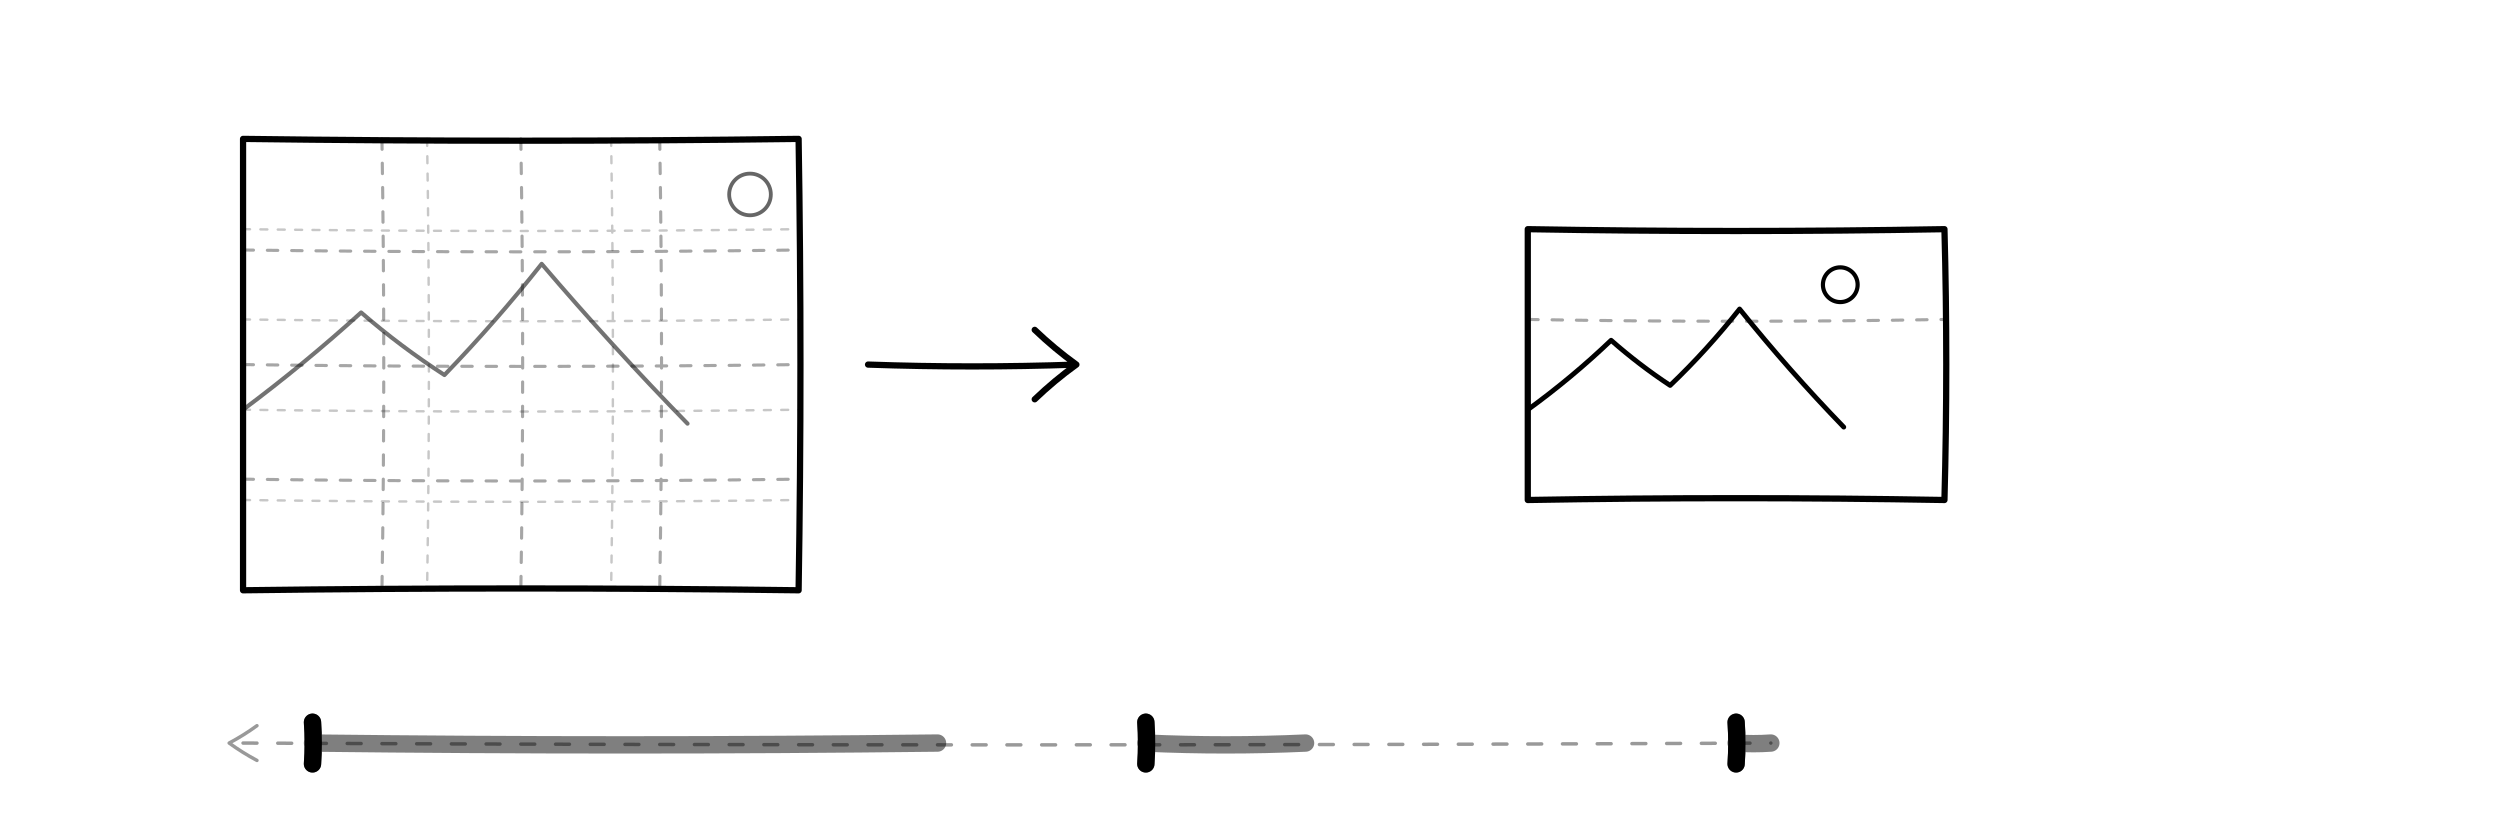
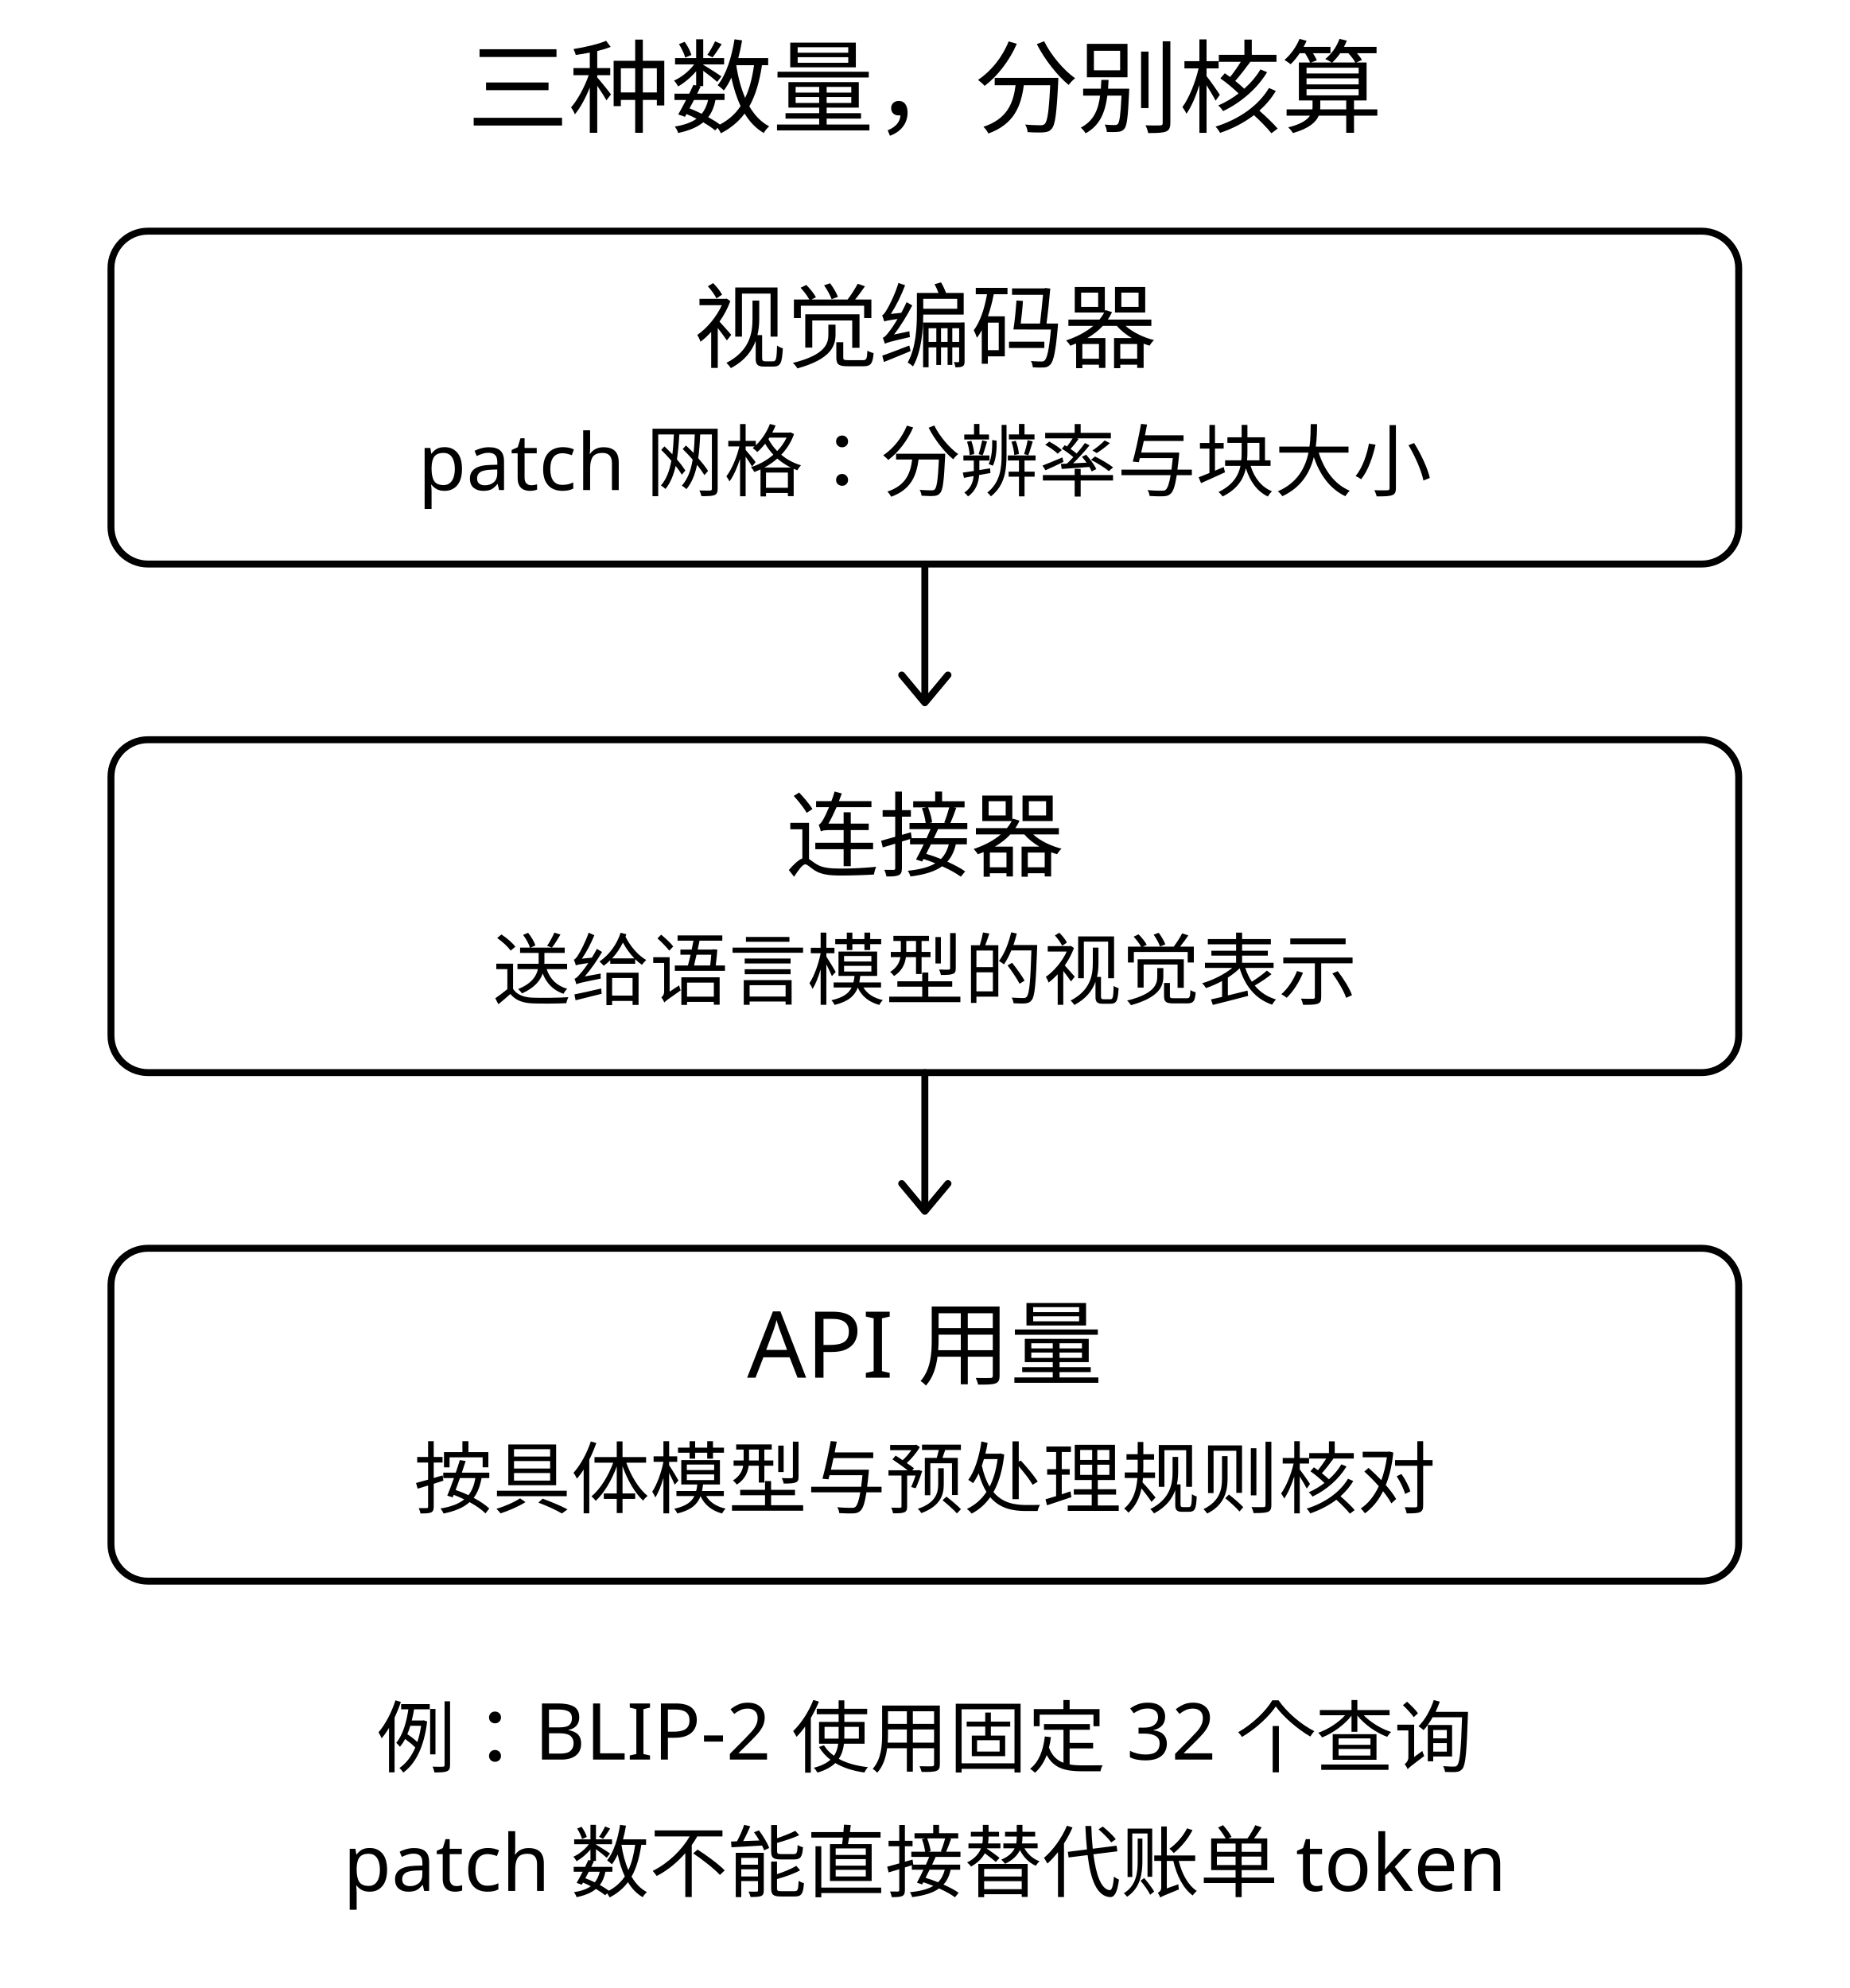
- <svg xmlns="http://www.w3.org/2000/svg" viewBox="0 0 720 240" fill="none" stroke="currentColor" stroke-width="2" stroke-linecap="round" stroke-linejoin="round">
-   <path d="M70 40q80 1.05 160 0q1.05 65 0 130q-80 -1.05 -160 0Z" stroke-width="1.8" />
-   <path d="M70 118q17.67 -13.19 34 -28q11.37 9.84 24 18q14.79 -15.31 28 -32q20.22 23.71 42 46" stroke-width="1.2" opacity=".55" />
-   <path d="M70 72q80 1.05 160 0M70 105q80 1.05 160 0M70 138q80 1.05 160 0M110 40q1.05 65 0 130M150 40q1.05 65 0 130M190 40q1.05 65 0 130" stroke-width=".9" stroke-dasharray="3 4" opacity=".35" />
-   <path d="M70 66q80 1.05 160 0M70 92q80 1.05 160 0M70 118q80 1.05 160 0M70 144q80 1.05 160 0M123 40q1.05 65 0 130M176 40q1.05 65 0 130" stroke-width=".7" stroke-dasharray="2 3" opacity=".22" />
-   <circle cx="216" cy="56" r="6" stroke-width="1.1" opacity=".6" />
-   <path d="M250 105q30 1.05 60 0M298 95q5.65 5.42 12 10q-6.35 4.58 -12 10" stroke-width="1.8" />
-   <path d="M440 66q60 1.05 120 0q1.05 39 0 78q-60 -1.05 -120 0Z" stroke-width="1.8" />
-   <path d="M440 118q12.67 -9.19 24 -20q8.05 7.09 17 13q10.77 -10.3 20 -22q14.21 17.69 30 34" stroke-width="1.4" />
-   <circle cx="530" cy="82" r="5" stroke-width="1.2" />
-   <path d="M440 92q60 1.05 120 0M560 66q1.05 39 0 78" stroke-width=".9" stroke-dasharray="3 4" opacity=".35" />
-   <path d="M70 214q220 1.05 440 0" stroke-width="1" stroke-dasharray="4 6" opacity=".4" />
-   <path d="M90 208q0.42 6 0 12M90 214q90 1.05 180 0" stroke-width="5" opacity=".5" />
-   <path d="M90 208q0.42 6 0 12" stroke-width="5" />
-   <path d="M330 208q0.42 6 0 12M330 214q23 1.05 46 0" stroke-width="5" opacity=".5" />
-   <path d="M330 208q0.42 6 0 12" stroke-width="5" />
-   <path d="M500 208q0.42 6 0 12M500 214q5 0.35 10 0" stroke-width="5" opacity=".5" />
-   <path d="M500 208q0.42 6 0 12" stroke-width="5" />
-   <path d="M66 214q4.17 -2.22 8 -5M66 214q3.83 2.78 8 5" stroke-width="1" opacity=".4" />
+ <svg xmlns="http://www.w3.org/2000/svg" viewBox="0 0 400 430" role="img" aria-label="图像预算的三层：patch、视觉表示与 API 用量" fill="none" stroke="currentColor" stroke-width="1.5" stroke-linecap="round" stroke-linejoin="round" font-family="sans-serif" class="llm-explainer">
+   <text x="200" y="27" text-anchor="middle" font-size="22" fill="currentColor" stroke="none">三种数量，分别核算</text>
+   <rect x="24" y="50" width="352" height="72" rx="8" />
+   <text x="200" y="78" text-anchor="middle" font-size="20" fill="currentColor" stroke="none">视觉编码器</text>
+   <text x="200" y="106" text-anchor="middle" font-size="17" fill="currentColor" stroke="none">patch 网格：分辨率与块大小</text>
+   <path d="M200 122V152m-5 -6 5 6 5 -6" />
+   <rect x="24" y="160" width="352" height="72" rx="8" />
+   <text x="200" y="188" text-anchor="middle" font-size="20" fill="currentColor" stroke="none">连接器</text>
+   <text x="200" y="216" text-anchor="middle" font-size="17" fill="currentColor" stroke="none">送给语言模型的视觉表示</text>
+   <path d="M200 232V262m-5 -6 5 6 5 -6" />
+   <rect x="24" y="270" width="352" height="72" rx="8" />
+   <text x="200" y="298" text-anchor="middle" font-size="20" fill="currentColor" stroke="none">API 用量</text>
+   <text x="200" y="326" text-anchor="middle" font-size="17" fill="currentColor" stroke="none">按具体模型与预处理规则核对</text>
+   <text x="200" y="382" text-anchor="middle" font-size="17" fill="currentColor" stroke="none">例：BLIP-2 使用固定 32 个查询</text>
+   <text x="200" y="409" text-anchor="middle" font-size="17" fill="currentColor" stroke="none">patch 数不能直接替代账单 token</text>
</svg>
